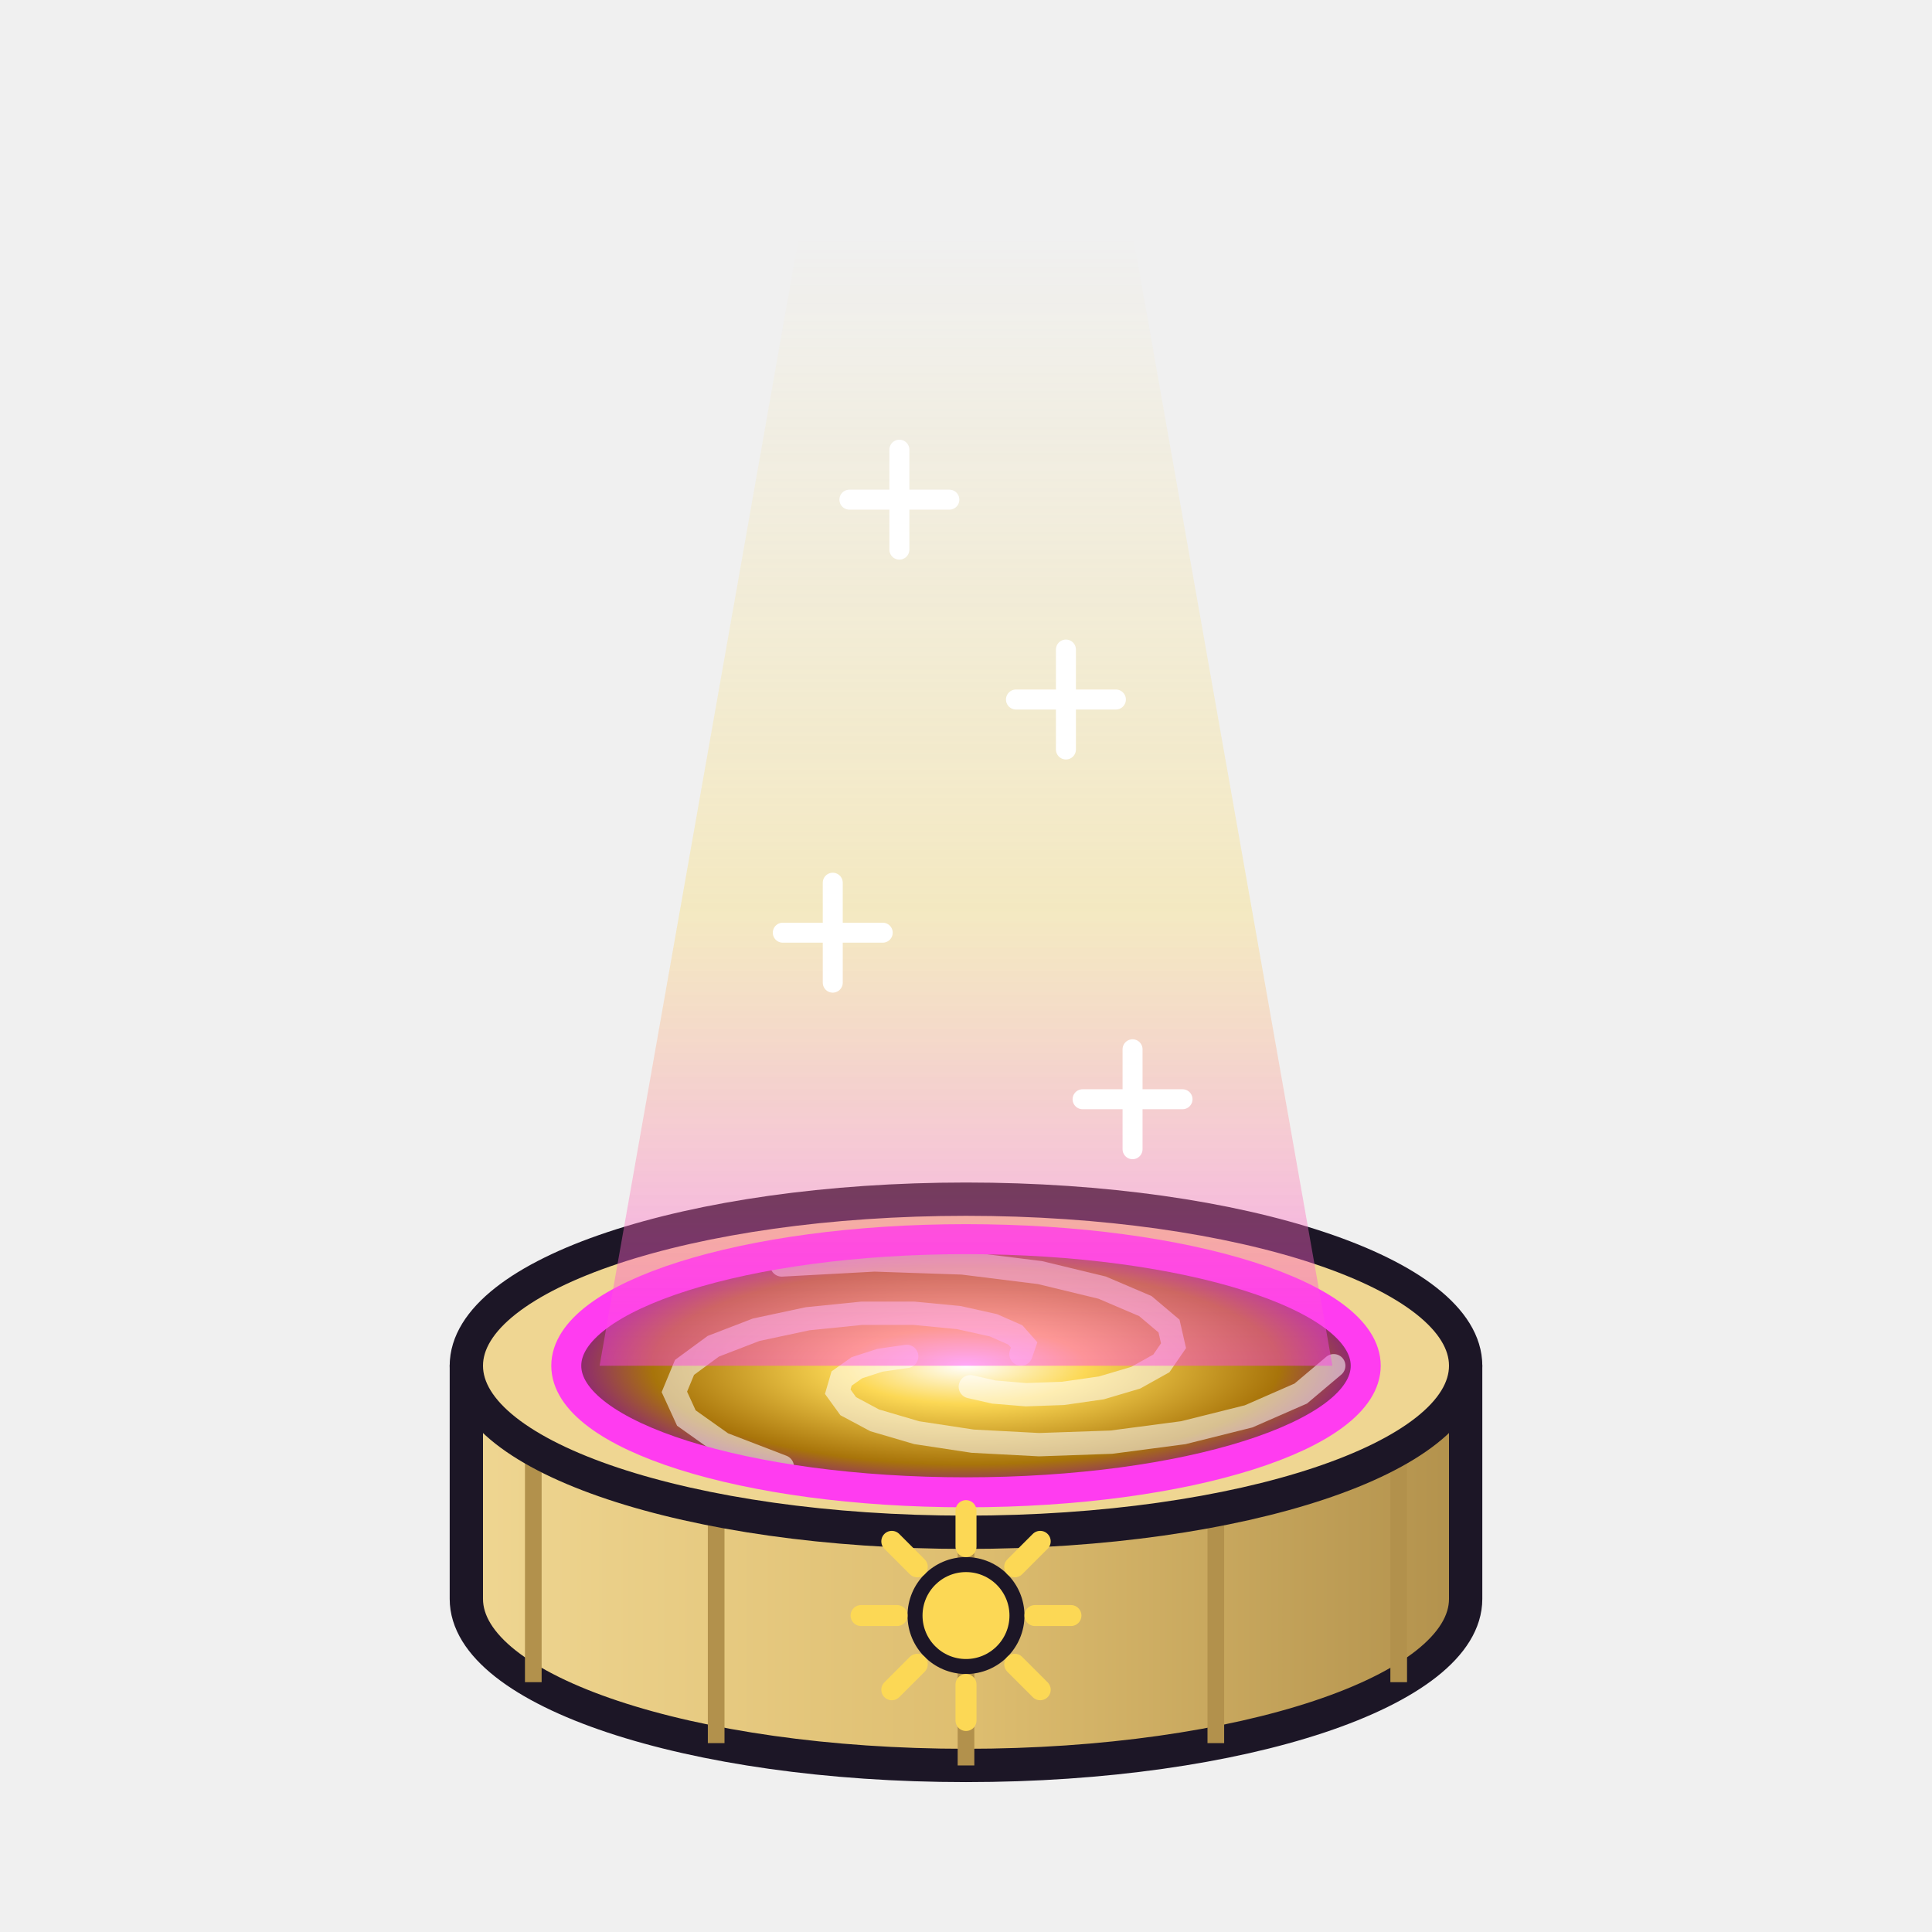
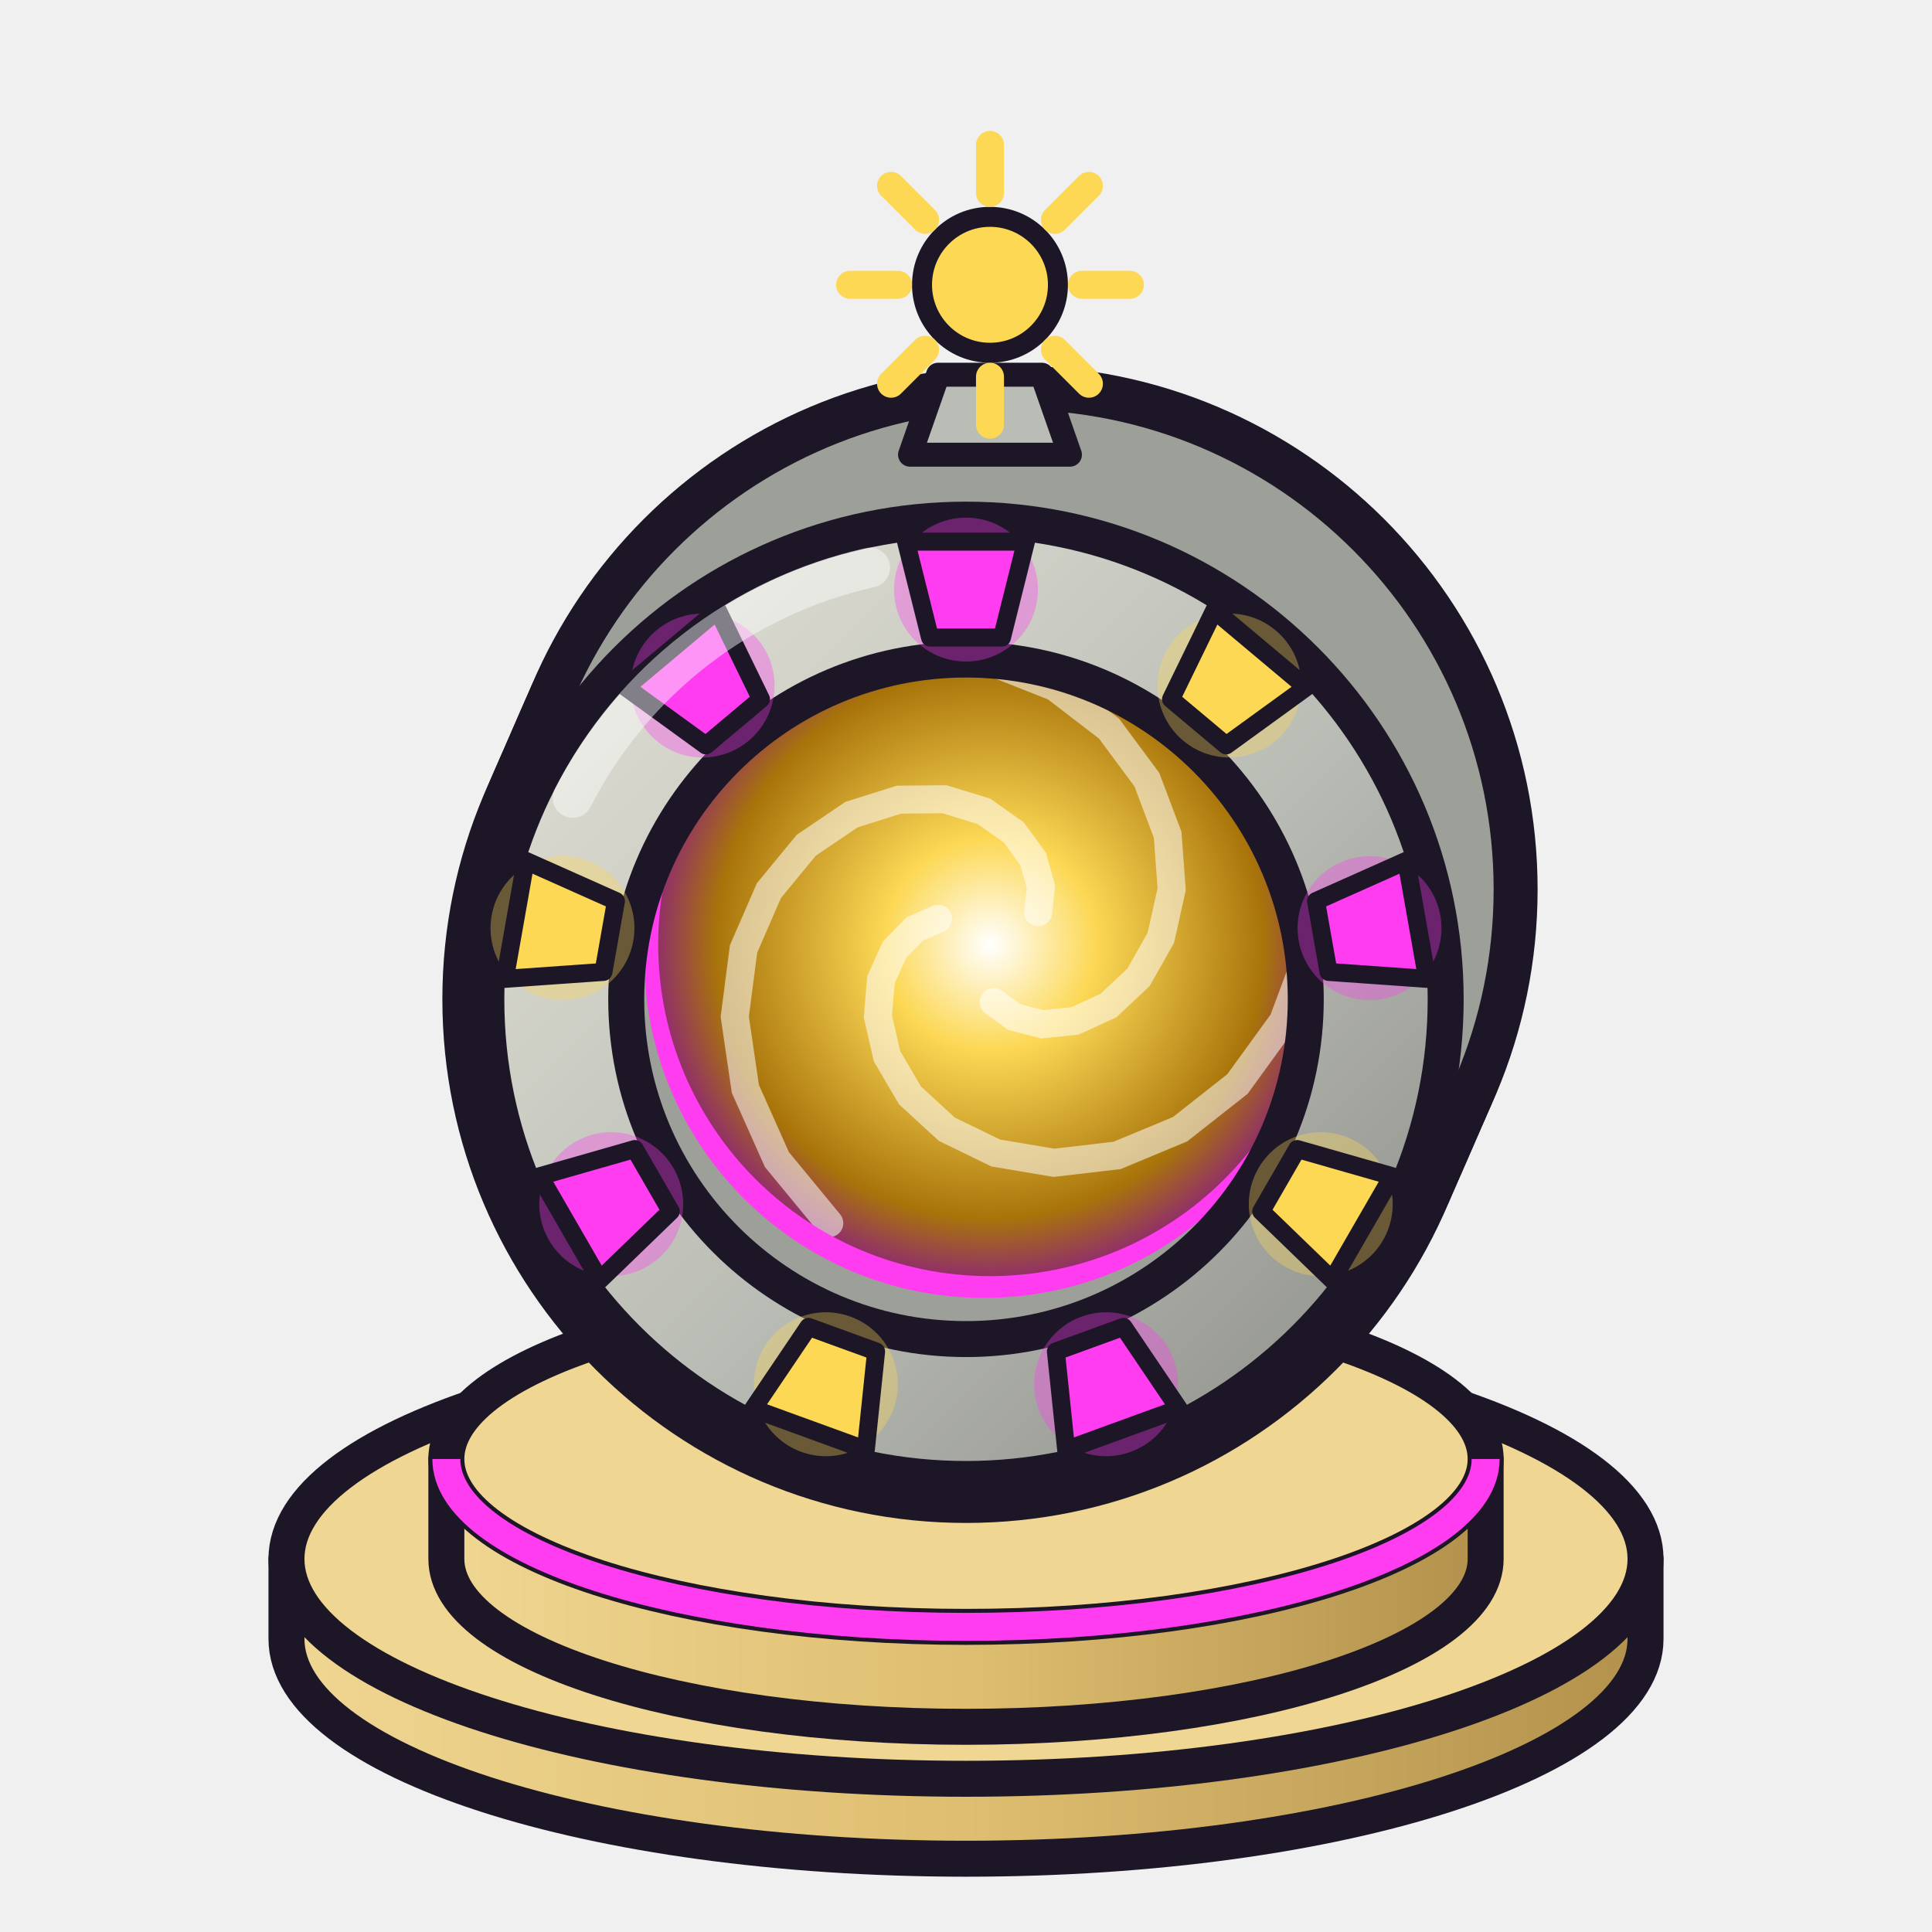
<svg xmlns="http://www.w3.org/2000/svg" viewBox="-58 -96 116 116" width="116" height="116">
-   <defs>
-     <linearGradient id="portal-neri-beam" x1="0" y1="1" x2="0" y2="0">
-       <stop offset="0" stop-color="#ff3cf0" stop-opacity=".45" />
-       <stop offset=".4" stop-color="#fcd855" stop-opacity=".3" />
-       <stop offset="1" stop-color="#fcd855" stop-opacity="0" />
-     </linearGradient>
-     <linearGradient id="portal-neri-w" gradientUnits="userSpaceOnUse" x1="-30" y1="0" x2="30" y2="0">
-       <stop offset="0" stop-color="#efd692" />
-       <stop offset=".5" stop-color="#debe70" />
-       <stop offset="1" stop-color="#b2914c" />
-     </linearGradient>
-   </defs>
-   <path d="M-30,-14 V0 A30,10 0 0 0 30,0 V-14 Z" fill="url(#portal-neri-w)" stroke="#1c1626" stroke-width="2" stroke-linejoin="round" stroke-linecap="round" />
-   <line x1="-25.98" y1="-9" x2="-25.98" y2="5" stroke="#b2914c" stroke-width="1" />
-   <line x1="-15" y1="-5.34" x2="-15" y2="8.66" stroke="#b2914c" stroke-width="1" />
-   <line x1="0" y1="-4" x2="0" y2="10" stroke="#b2914c" stroke-width="1" />
-   <line x1="15" y1="-5.34" x2="15" y2="8.66" stroke="#b2914c" stroke-width="1" />
-   <line x1="25.98" y1="-9" x2="25.98" y2="5" stroke="#b2914c" stroke-width="1" />
-   <ellipse cx="0" cy="-14" rx="30" ry="10" fill="#efd692" stroke="#1c1626" stroke-width="2" stroke-linejoin="round" stroke-linecap="round" />
-   <defs>
-     <radialGradient id="portal-neri-vx">
-       <stop offset="0" stop-color="#ffffff" />
-       <stop offset=".3" stop-color="#fcd855" />
-       <stop offset=".78" stop-color="#a8740a" />
-       <stop offset="1" stop-color="#8a1a86" />
-     </radialGradient>
-   </defs>
-   <ellipse cx="0" cy="-14" rx="24" ry="7.6" fill="url(#portal-neri-vx)" />
-   <path d="M22.08,-14 L20.1,-12.33 L16.97,-10.96 L13.05,-9.98 L8.72,-9.41 L4.39,-9.26 L0.4,-9.47 L-2.96,-9.98 L-5.48,-10.72 L-7.07,-11.57 L-7.7,-12.44 L-7.47,-13.23 L-6.55,-13.88 L-5.16,-14.33 L-3.56,-14.56" fill="none" stroke="#fff" stroke-opacity=".55" stroke-width="1.4" stroke-linecap="round" />
-   <path d="M-11.03,-7.94 L-14.62,-9.32 L-16.79,-10.86 L-17.51,-12.43 L-16.9,-13.9 L-15.17,-15.17 L-12.6,-16.16 L-9.51,-16.82 L-6.25,-17.15 L-3.13,-17.15 L-0.43,-16.89 L1.64,-16.43 L2.96,-15.85 L3.49,-15.25 L3.3,-14.7" fill="none" stroke="#fff" stroke-opacity=".55" stroke-width="1.4" stroke-linecap="round" />
-   <path d="M-11.06,-20.05 L-5.49,-20.35 L-0.2,-20.17 L4.45,-19.59 L8.17,-18.69 L10.77,-17.58 L12.19,-16.38 L12.46,-15.2 L11.73,-14.14 L10.19,-13.28 L8.13,-12.67 L5.83,-12.34 L3.6,-12.26 L1.67,-12.42 L0.26,-12.74" fill="none" stroke="#fff" stroke-opacity=".55" stroke-width="1.4" stroke-linecap="round" />
-   <ellipse cx="0" cy="-14" rx="24" ry="7.6" fill="none" stroke="#ff3cf0" stroke-width="1.8" />
-   <path d="M-22,-14 L-10,-82 H10 L22,-14 Z" fill="url(#portal-neri-beam)" />
-   <path d="M-8,-43 V-37 M-11,-40 H-5" stroke="#fff" stroke-width="1.2" stroke-linecap="round" />
-   <path d="M6,-57 V-51 M3,-54 H9" stroke="#fff" stroke-width="1.2" stroke-linecap="round" />
-   <path d="M-4,-69 V-63 M-7,-66 H-1" stroke="#fff" stroke-width="1.2" stroke-linecap="round" />
-   <path d="M10,-33 V-27 M7,-30 H13" stroke="#fff" stroke-width="1.2" stroke-linecap="round" />
-   <g transform="translate(0 1) scale(0.9)">
-     <circle r="3.4" fill="#fcd855" stroke="#1c1626" stroke-width="1" stroke-linejoin="round" stroke-linecap="round" />
-     <line x1="4.6" y1="0" x2="7" y2="0" stroke="#fcd855" stroke-width="1.4" stroke-linecap="round" />
-     <line x1="3.25" y1="3.25" x2="4.95" y2="4.95" stroke="#fcd855" stroke-width="1.4" stroke-linecap="round" />
-     <line x1="0" y1="4.6" x2="0" y2="7" stroke="#fcd855" stroke-width="1.4" stroke-linecap="round" />
-     <line x1="-3.25" y1="3.25" x2="-4.95" y2="4.95" stroke="#fcd855" stroke-width="1.4" stroke-linecap="round" />
-     <line x1="-4.6" y1="0" x2="-7" y2="0" stroke="#fcd855" stroke-width="1.4" stroke-linecap="round" />
-     <line x1="-3.25" y1="-3.25" x2="-4.95" y2="-4.95" stroke="#fcd855" stroke-width="1.4" stroke-linecap="round" />
-     <line x1="0" y1="-4.6" x2="0" y2="-7" stroke="#fcd855" stroke-width="1.4" stroke-linecap="round" />
-     <line x1="3.25" y1="-3.25" x2="4.95" y2="-4.95" stroke="#fcd855" stroke-width="1.4" stroke-linecap="round" />
+   <g transform="scale(1.2)">
+     <defs>
+       <linearGradient id="portal-neria" gradientUnits="userSpaceOnUse" x1="-34" y1="0" x2="34" y2="0">
+         <stop offset="0" stop-color="#efd692" />
+         <stop offset=".5" stop-color="#debe70" />
+         <stop offset="1" stop-color="#b2914c" />
+       </linearGradient>
+     </defs>
+     <path d="M-34,-2 V2 A34,11 0 0 0 34,2 V-2 Z" fill="url(#portal-neria)" stroke="#1c1626" stroke-width="1.8" stroke-linejoin="round" stroke-linecap="round" />
+     <ellipse cx="0" cy="-2" rx="34" ry="11" fill="#efd692" stroke="#1c1626" stroke-width="1.8" stroke-linejoin="round" stroke-linecap="round" />
+     <defs>
+       <linearGradient id="portal-nerib" gradientUnits="userSpaceOnUse" x1="-26" y1="0" x2="26" y2="0">
+         <stop offset="0" stop-color="#efd692" />
+         <stop offset=".5" stop-color="#debe70" />
+         <stop offset="1" stop-color="#b2914c" />
+       </linearGradient>
+     </defs>
+     <path d="M-26,-7 V-2 A26,8.4 0 0 0 26,-2 V-7 Z" fill="url(#portal-nerib)" stroke="#1c1626" stroke-width="1.8" stroke-linejoin="round" stroke-linecap="round" />
+     <ellipse cx="0" cy="-7" rx="26" ry="8.4" fill="#efd692" stroke="#1c1626" stroke-width="1.8" stroke-linejoin="round" stroke-linecap="round" />
+     <path d="M-26,-7 A26,8.4 0 0 0 26,-7" fill="none" stroke="#ff3cf0" stroke-width="1.4" />
+     <circle cx="2.4" cy="-35.5" r="24" fill="none" stroke="#1c1626" stroke-width="4.4" />
+     <circle cx="2.1" cy="-34.81" r="24" fill="none" stroke="#1c1626" stroke-width="4.4" />
+     <circle cx="1.8" cy="-34.13" r="24" fill="none" stroke="#1c1626" stroke-width="4.4" />
+     <circle cx="1.5" cy="-33.44" r="24" fill="none" stroke="#1c1626" stroke-width="4.4" />
+     <circle cx="1.2" cy="-32.75" r="24" fill="none" stroke="#1c1626" stroke-width="4.4" />
+     <circle cx="0.9" cy="-32.06" r="24" fill="none" stroke="#1c1626" stroke-width="4.4" />
+     <circle cx="0.6" cy="-31.38" r="24" fill="none" stroke="#1c1626" stroke-width="4.4" />
+     <circle cx="0.3" cy="-30.69" r="24" fill="none" stroke="#1c1626" stroke-width="4.4" />
+     <circle cx="0" cy="-30" r="24" fill="none" stroke="#1c1626" stroke-width="4.4" />
+     <path d="M-21.6,-35.5 a24,24 0 1 0 48,0 a24,24 0 1 0 -48,0 Z M-14.6,-35.5 a17,17 0 1 1 34,0 a17,17 0 1 1 -34,0 Z" fill-rule="evenodd" fill="#9d9f99" />
+     <path d="M-21.9,-34.81 a24,24 0 1 0 48,0 a24,24 0 1 0 -48,0 Z M-14.9,-34.81 a17,17 0 1 1 34,0 a17,17 0 1 1 -34,0 Z" fill-rule="evenodd" fill="#9d9f99" />
+     <path d="M-22.2,-34.13 a24,24 0 1 0 48,0 a24,24 0 1 0 -48,0 Z M-15.2,-34.13 a17,17 0 1 1 34,0 a17,17 0 1 1 -34,0 Z" fill-rule="evenodd" fill="#9d9f99" />
+     <path d="M-22.5,-33.44 a24,24 0 1 0 48,0 a24,24 0 1 0 -48,0 Z M-15.5,-33.44 a17,17 0 1 1 34,0 a17,17 0 1 1 -34,0 Z" fill-rule="evenodd" fill="#9d9f99" />
+     <path d="M-22.8,-32.75 a24,24 0 1 0 48,0 a24,24 0 1 0 -48,0 Z M-15.8,-32.75 a17,17 0 1 1 34,0 a17,17 0 1 1 -34,0 Z" fill-rule="evenodd" fill="#9d9f99" />
+     <circle cx="2.4" cy="-35.5" r="17" fill="none" stroke="#1c1626" stroke-width="1.4" />
+     <defs>
+       <radialGradient id="portal-neri-vx">
+         <stop offset="0" stop-color="#ffffff" />
+         <stop offset=".3" stop-color="#fcd855" />
+         <stop offset=".78" stop-color="#a8740a" />
+         <stop offset="1" stop-color="#8a1a86" />
+       </radialGradient>
+     </defs>
+     <ellipse cx="1.2" cy="-32.75" rx="17.5" ry="17.5" fill="url(#portal-neri-vx)" />
+     <path d="M17.3,-32.75 L15.86,-28.9 L13.58,-25.76 L10.71,-23.5 L7.56,-22.19 L4.4,-21.82 L1.49,-22.31 L-0.96,-23.5 L-2.8,-25.19 L-3.95,-27.15 L-4.41,-29.15 L-4.25,-30.99 L-3.58,-32.48 L-2.56,-33.52 L-1.4,-34.03" fill="none" stroke="#fff" stroke-opacity=".55" stroke-width="1.4" stroke-linecap="round" />
+     <path d="M-6.84,-18.8 L-9.46,-21.98 L-11.04,-25.52 L-11.57,-29.13 L-11.13,-32.52 L-9.86,-35.44 L-7.99,-37.71 L-5.73,-39.24 L-3.35,-39.99 L-1.08,-40.01 L0.89,-39.41 L2.39,-38.35 L3.36,-37.02 L3.75,-35.63 L3.61,-34.36" fill="none" stroke="#fff" stroke-opacity=".55" stroke-width="1.4" stroke-linecap="round" />
+     <path d="M-6.86,-46.69 L-2.8,-47.37 L1.06,-46.96 L4.45,-45.62 L7.16,-43.54 L9.05,-40.99 L10.09,-38.23 L10.29,-35.51 L9.75,-33.08 L8.63,-31.1 L7.13,-29.69 L5.45,-28.92 L3.82,-28.75 L2.42,-29.11 L1.39,-29.86" fill="none" stroke="#fff" stroke-opacity=".55" stroke-width="1.4" stroke-linecap="round" />
+     <ellipse cx="1.2" cy="-32.75" rx="17.5" ry="17.5" fill="none" stroke="#ff3cf0" stroke-width="1.8" />
+     <path d="M-23.1,-32.06 a24,24 0 1 0 48,0 a24,24 0 1 0 -48,0 Z M-16.1,-32.06 a17,17 0 1 1 34,0 a17,17 0 1 1 -34,0 Z" fill-rule="evenodd" fill="#9d9f99" />
+     <path d="M-23.4,-31.38 a24,24 0 1 0 48,0 a24,24 0 1 0 -48,0 Z M-16.4,-31.38 a17,17 0 1 1 34,0 a17,17 0 1 1 -34,0 Z" fill-rule="evenodd" fill="#9d9f99" />
+     <path d="M-23.7,-30.69 a24,24 0 1 0 48,0 a24,24 0 1 0 -48,0 Z M-16.7,-30.69 a17,17 0 1 1 34,0 a17,17 0 1 1 -34,0 Z" fill-rule="evenodd" fill="#9d9f99" />
+     <defs>
+       <linearGradient id="portal-neri-ff" x1="0" y1="0" x2="1" y2="1">
+         <stop offset="0" stop-color="#e6e4d9" />
+         <stop offset=".55" stop-color="#babdb5" />
+         <stop offset="1" stop-color="#888a84" />
+       </linearGradient>
+     </defs>
+     <path d="M-24,-30 a24,24 0 1 0 48,0 a24,24 0 1 0 -48,0 Z M-17,-30 a17,17 0 1 1 34,0 a17,17 0 1 1 -34,0 Z" fill-rule="evenodd" fill="url(#portal-neri-ff)" stroke="#1c1626" stroke-width="1.8" stroke-linejoin="round" stroke-linecap="round" />
+     <g transform="translate(0 -50.5) rotate(0)">
+       <circle r="3.6" fill="#ff3cf0" opacity=".35" />
+       <path d="M-3,-2.4 L3,-2.4 L1.8,2.4 L-1.8,2.4 Z" fill="#ff3cf0" stroke="#1c1626" stroke-width="0.9" stroke-linejoin="round" stroke-linecap="round" />
+     </g>
+     <g transform="translate(13.18 -45.7) rotate(40)">
+       <circle r="3.6" fill="#fcd855" opacity=".35" />
+       <path d="M-3,-2.4 L3,-2.4 L1.8,2.4 L-1.8,2.4 Z" fill="#fcd855" stroke="#1c1626" stroke-width="0.9" stroke-linejoin="round" stroke-linecap="round" />
+     </g>
+     <g transform="translate(20.19 -33.56) rotate(80)">
+       <circle r="3.6" fill="#ff3cf0" opacity=".35" />
+       <path d="M-3,-2.4 L3,-2.4 L1.8,2.4 L-1.8,2.4 Z" fill="#ff3cf0" stroke="#1c1626" stroke-width="0.9" stroke-linejoin="round" stroke-linecap="round" />
+     </g>
+     <g transform="translate(17.75 -19.75) rotate(120)">
+       <circle r="3.6" fill="#fcd855" opacity=".35" />
+       <path d="M-3,-2.4 L3,-2.4 L1.8,2.4 L-1.8,2.4 Z" fill="#fcd855" stroke="#1c1626" stroke-width="0.9" stroke-linejoin="round" stroke-linecap="round" />
+     </g>
+     <g transform="translate(7.01 -10.74) rotate(160)">
+       <circle r="3.6" fill="#ff3cf0" opacity=".35" />
+       <path d="M-3,-2.4 L3,-2.4 L1.8,2.4 L-1.8,2.4 Z" fill="#ff3cf0" stroke="#1c1626" stroke-width="0.9" stroke-linejoin="round" stroke-linecap="round" />
+     </g>
+     <g transform="translate(-7.01 -10.74) rotate(200)">
+       <circle r="3.6" fill="#fcd855" opacity=".35" />
+       <path d="M-3,-2.4 L3,-2.4 L1.8,2.4 L-1.8,2.4 Z" fill="#fcd855" stroke="#1c1626" stroke-width="0.9" stroke-linejoin="round" stroke-linecap="round" />
+     </g>
+     <g transform="translate(-17.75 -19.75) rotate(240)">
+       <circle r="3.6" fill="#ff3cf0" opacity=".35" />
+       <path d="M-3,-2.4 L3,-2.4 L1.8,2.4 L-1.8,2.4 Z" fill="#ff3cf0" stroke="#1c1626" stroke-width="0.9" stroke-linejoin="round" stroke-linecap="round" />
+     </g>
+     <g transform="translate(-20.19 -33.56) rotate(280)">
+       <circle r="3.6" fill="#fcd855" opacity=".35" />
+       <path d="M-3,-2.4 L3,-2.4 L1.8,2.4 L-1.8,2.4 Z" fill="#fcd855" stroke="#1c1626" stroke-width="0.9" stroke-linejoin="round" stroke-linecap="round" />
+     </g>
+     <g transform="translate(-13.18 -45.7) rotate(320)">
+       <circle r="3.6" fill="#ff3cf0" opacity=".35" />
+       <path d="M-3,-2.4 L3,-2.4 L1.8,2.4 L-1.8,2.4 Z" fill="#ff3cf0" stroke="#1c1626" stroke-width="0.9" stroke-linejoin="round" stroke-linecap="round" />
+     </g>
+     <path d="M-19.68,-40.08 A22.08,22.08 0 0 1 -4.8,-51.6" fill="none" stroke="#fff" stroke-opacity=".45" stroke-width="2" stroke-linecap="round" />
+     <path d="M-2.8,-57.25 h8 l-1.4,-4 h-5.2 Z" fill="#babdb5" stroke="#1c1626" stroke-width="1.2" stroke-linejoin="round" stroke-linecap="round" />
+     <g transform="translate(1.2 -65.75) scale(1)">
+       <circle r="3.4" fill="#fcd855" stroke="#1c1626" stroke-width="1" stroke-linejoin="round" stroke-linecap="round" />
+       <line x1="4.6" y1="0" x2="7" y2="0" stroke="#fcd855" stroke-width="1.4" stroke-linecap="round" />
+       <line x1="3.25" y1="3.25" x2="4.95" y2="4.95" stroke="#fcd855" stroke-width="1.4" stroke-linecap="round" />
+       <line x1="0" y1="4.6" x2="0" y2="7" stroke="#fcd855" stroke-width="1.4" stroke-linecap="round" />
+       <line x1="-3.25" y1="3.25" x2="-4.95" y2="4.95" stroke="#fcd855" stroke-width="1.4" stroke-linecap="round" />
+       <line x1="-4.6" y1="0" x2="-7" y2="0" stroke="#fcd855" stroke-width="1.4" stroke-linecap="round" />
+       <line x1="-3.25" y1="-3.25" x2="-4.95" y2="-4.95" stroke="#fcd855" stroke-width="1.4" stroke-linecap="round" />
+       <line x1="0" y1="-4.6" x2="0" y2="-7" stroke="#fcd855" stroke-width="1.4" stroke-linecap="round" />
+       <line x1="3.25" y1="-3.25" x2="4.95" y2="-4.95" stroke="#fcd855" stroke-width="1.4" stroke-linecap="round" />
+     </g>
  </g>
</svg>
